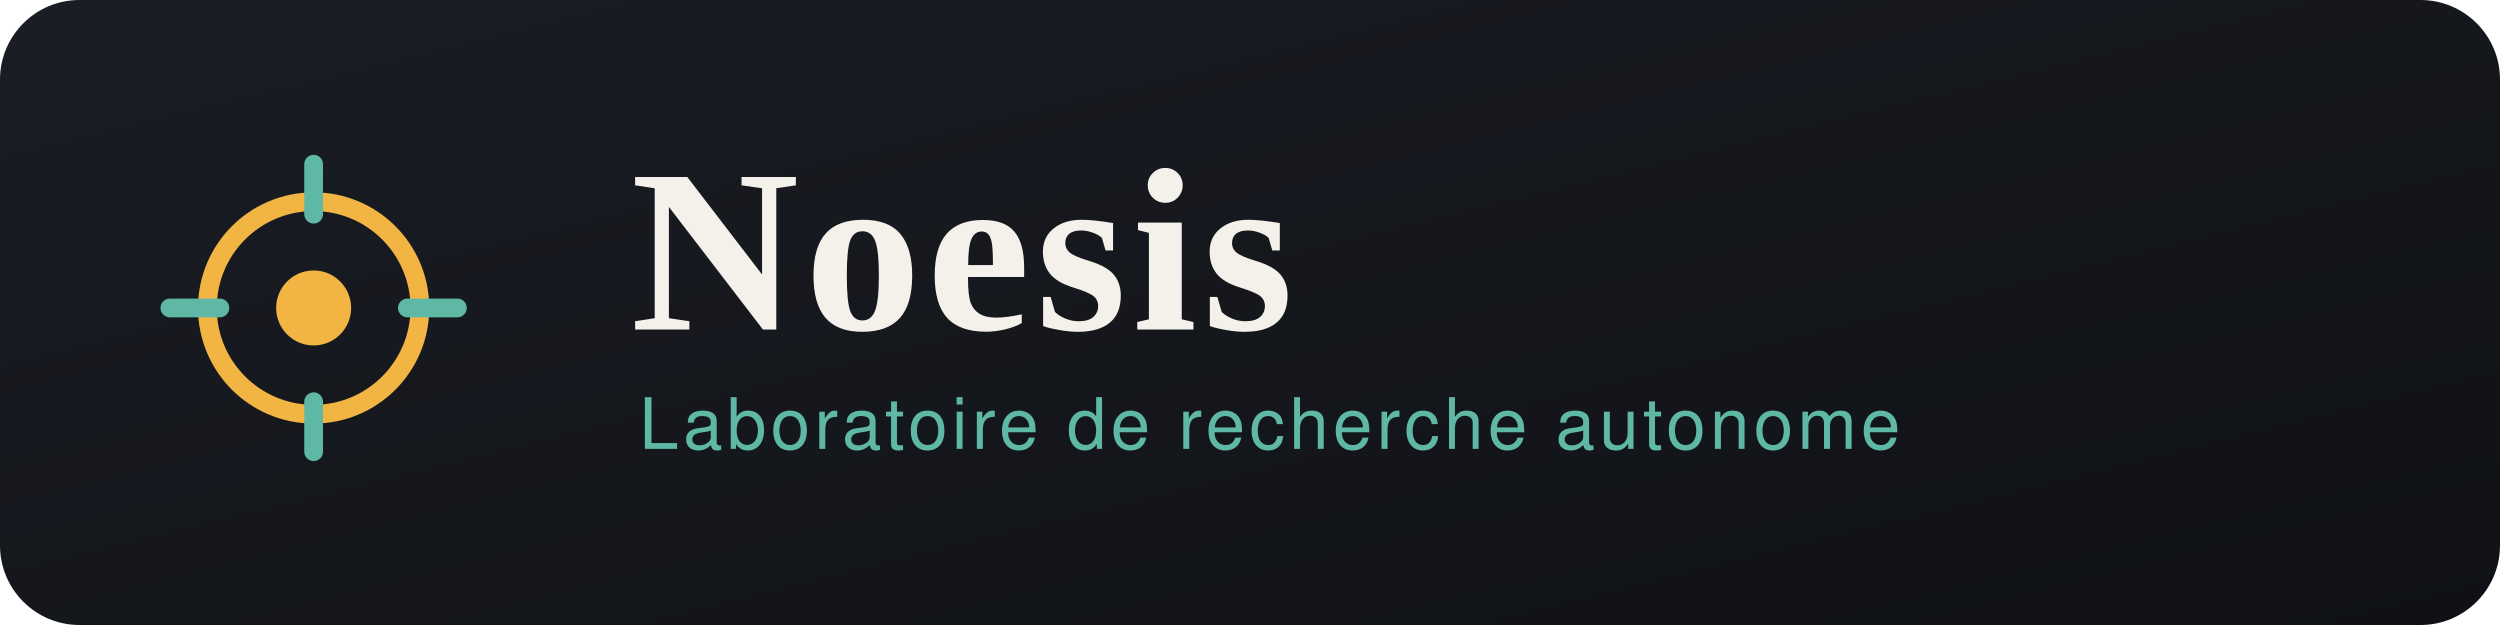
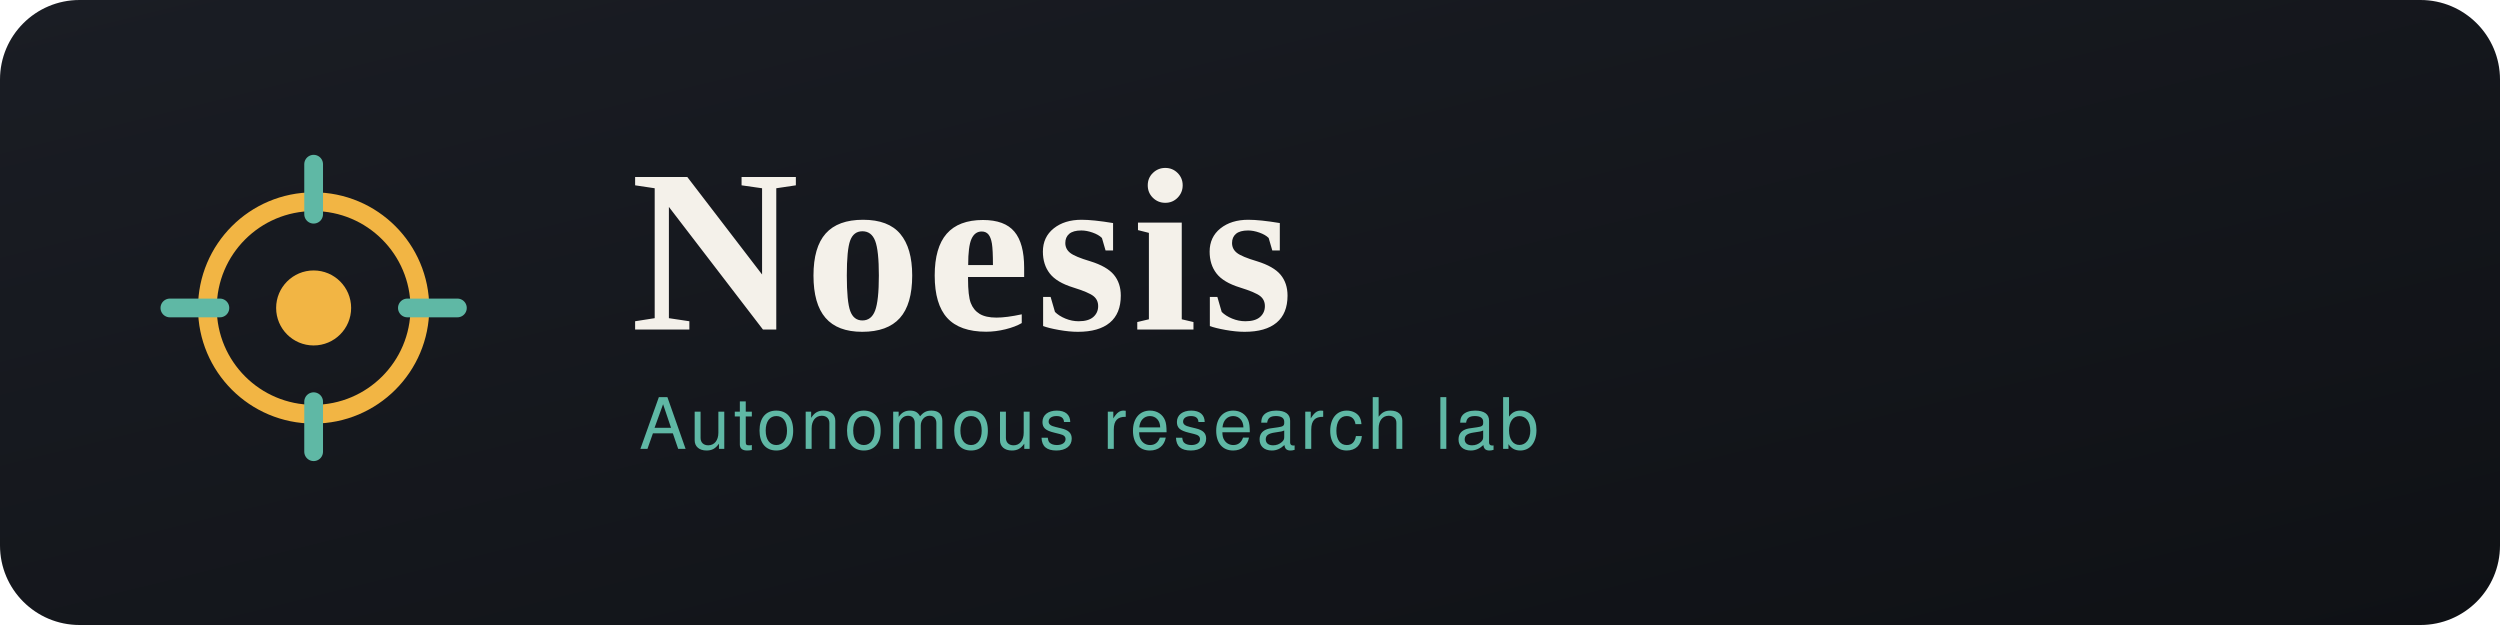
<svg xmlns="http://www.w3.org/2000/svg" viewBox="0 0 880 220" role="img" aria-label="Noesis">
  <defs>
    <linearGradient id="bg" x1="0" y1="0" x2="1" y2="1">
      <stop offset="0" stop-color="#1a1d24" />
      <stop offset="1" stop-color="#0f1115" />
    </linearGradient>
  </defs>
  <rect width="880" height="220" rx="28" fill="url(#bg)" />
  <g transform="translate(40 38) scale(2.2)">
    <circle cx="32" cy="32" r="17" fill="none" stroke="#f2b544" stroke-width="3" />
    <circle cx="32" cy="32" r="6" fill="#f2b544" />
    <path d="M32 9v8M32 47v8M9 32h8M47 32h8" stroke="#5fb8a5" stroke-width="3" stroke-linecap="round" />
  </g>
  <text x="222" y="116" font-family="Georgia, 'Times New Roman', serif" font-size="82" font-weight="700" fill="#f4f1ea" letter-spacing="2">Noesis</text>
-   <text x="225" y="158" font-family="'Segoe UI', Helvetica, Arial, sans-serif" font-size="25" fill="#5fb8a5" letter-spacing="1.5">Laboratoire de recherche autonome</text>
+   <text x="225" y="158" font-family="'Segoe UI', Helvetica, Arial, sans-serif" font-size="25" fill="#5fb8a5" letter-spacing="1.5">Autonomous research lab</text>
</svg>
